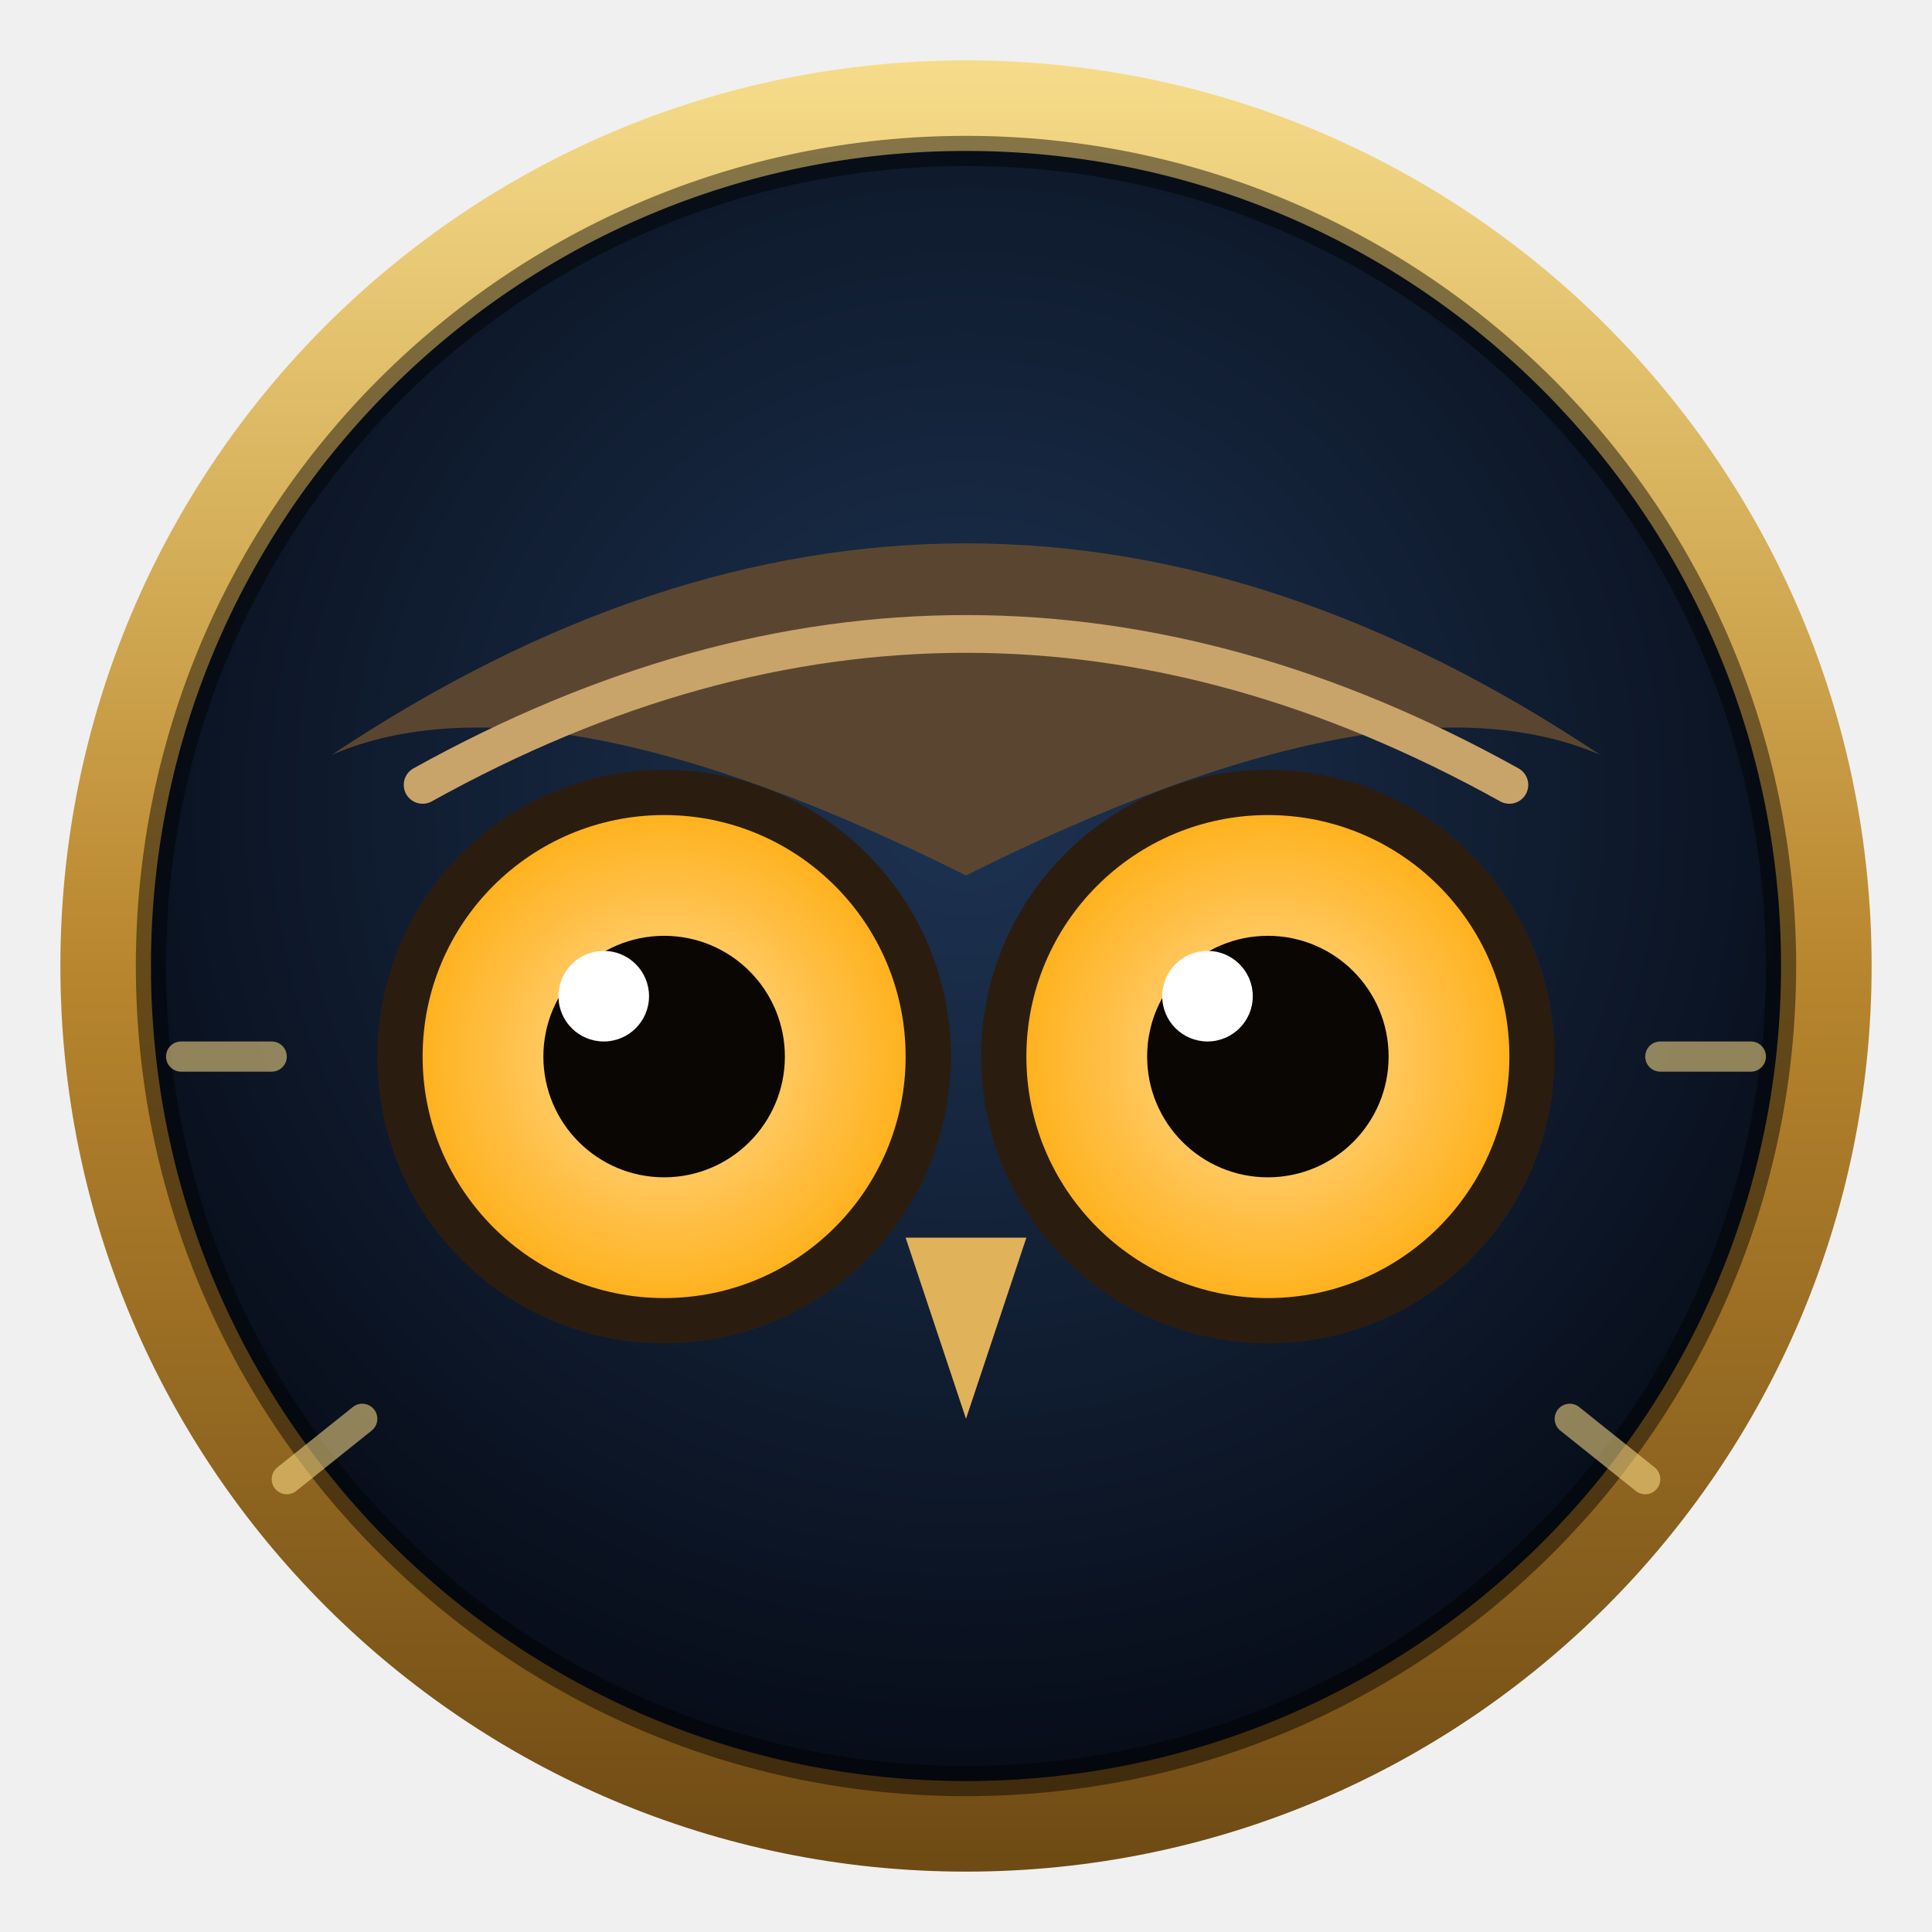
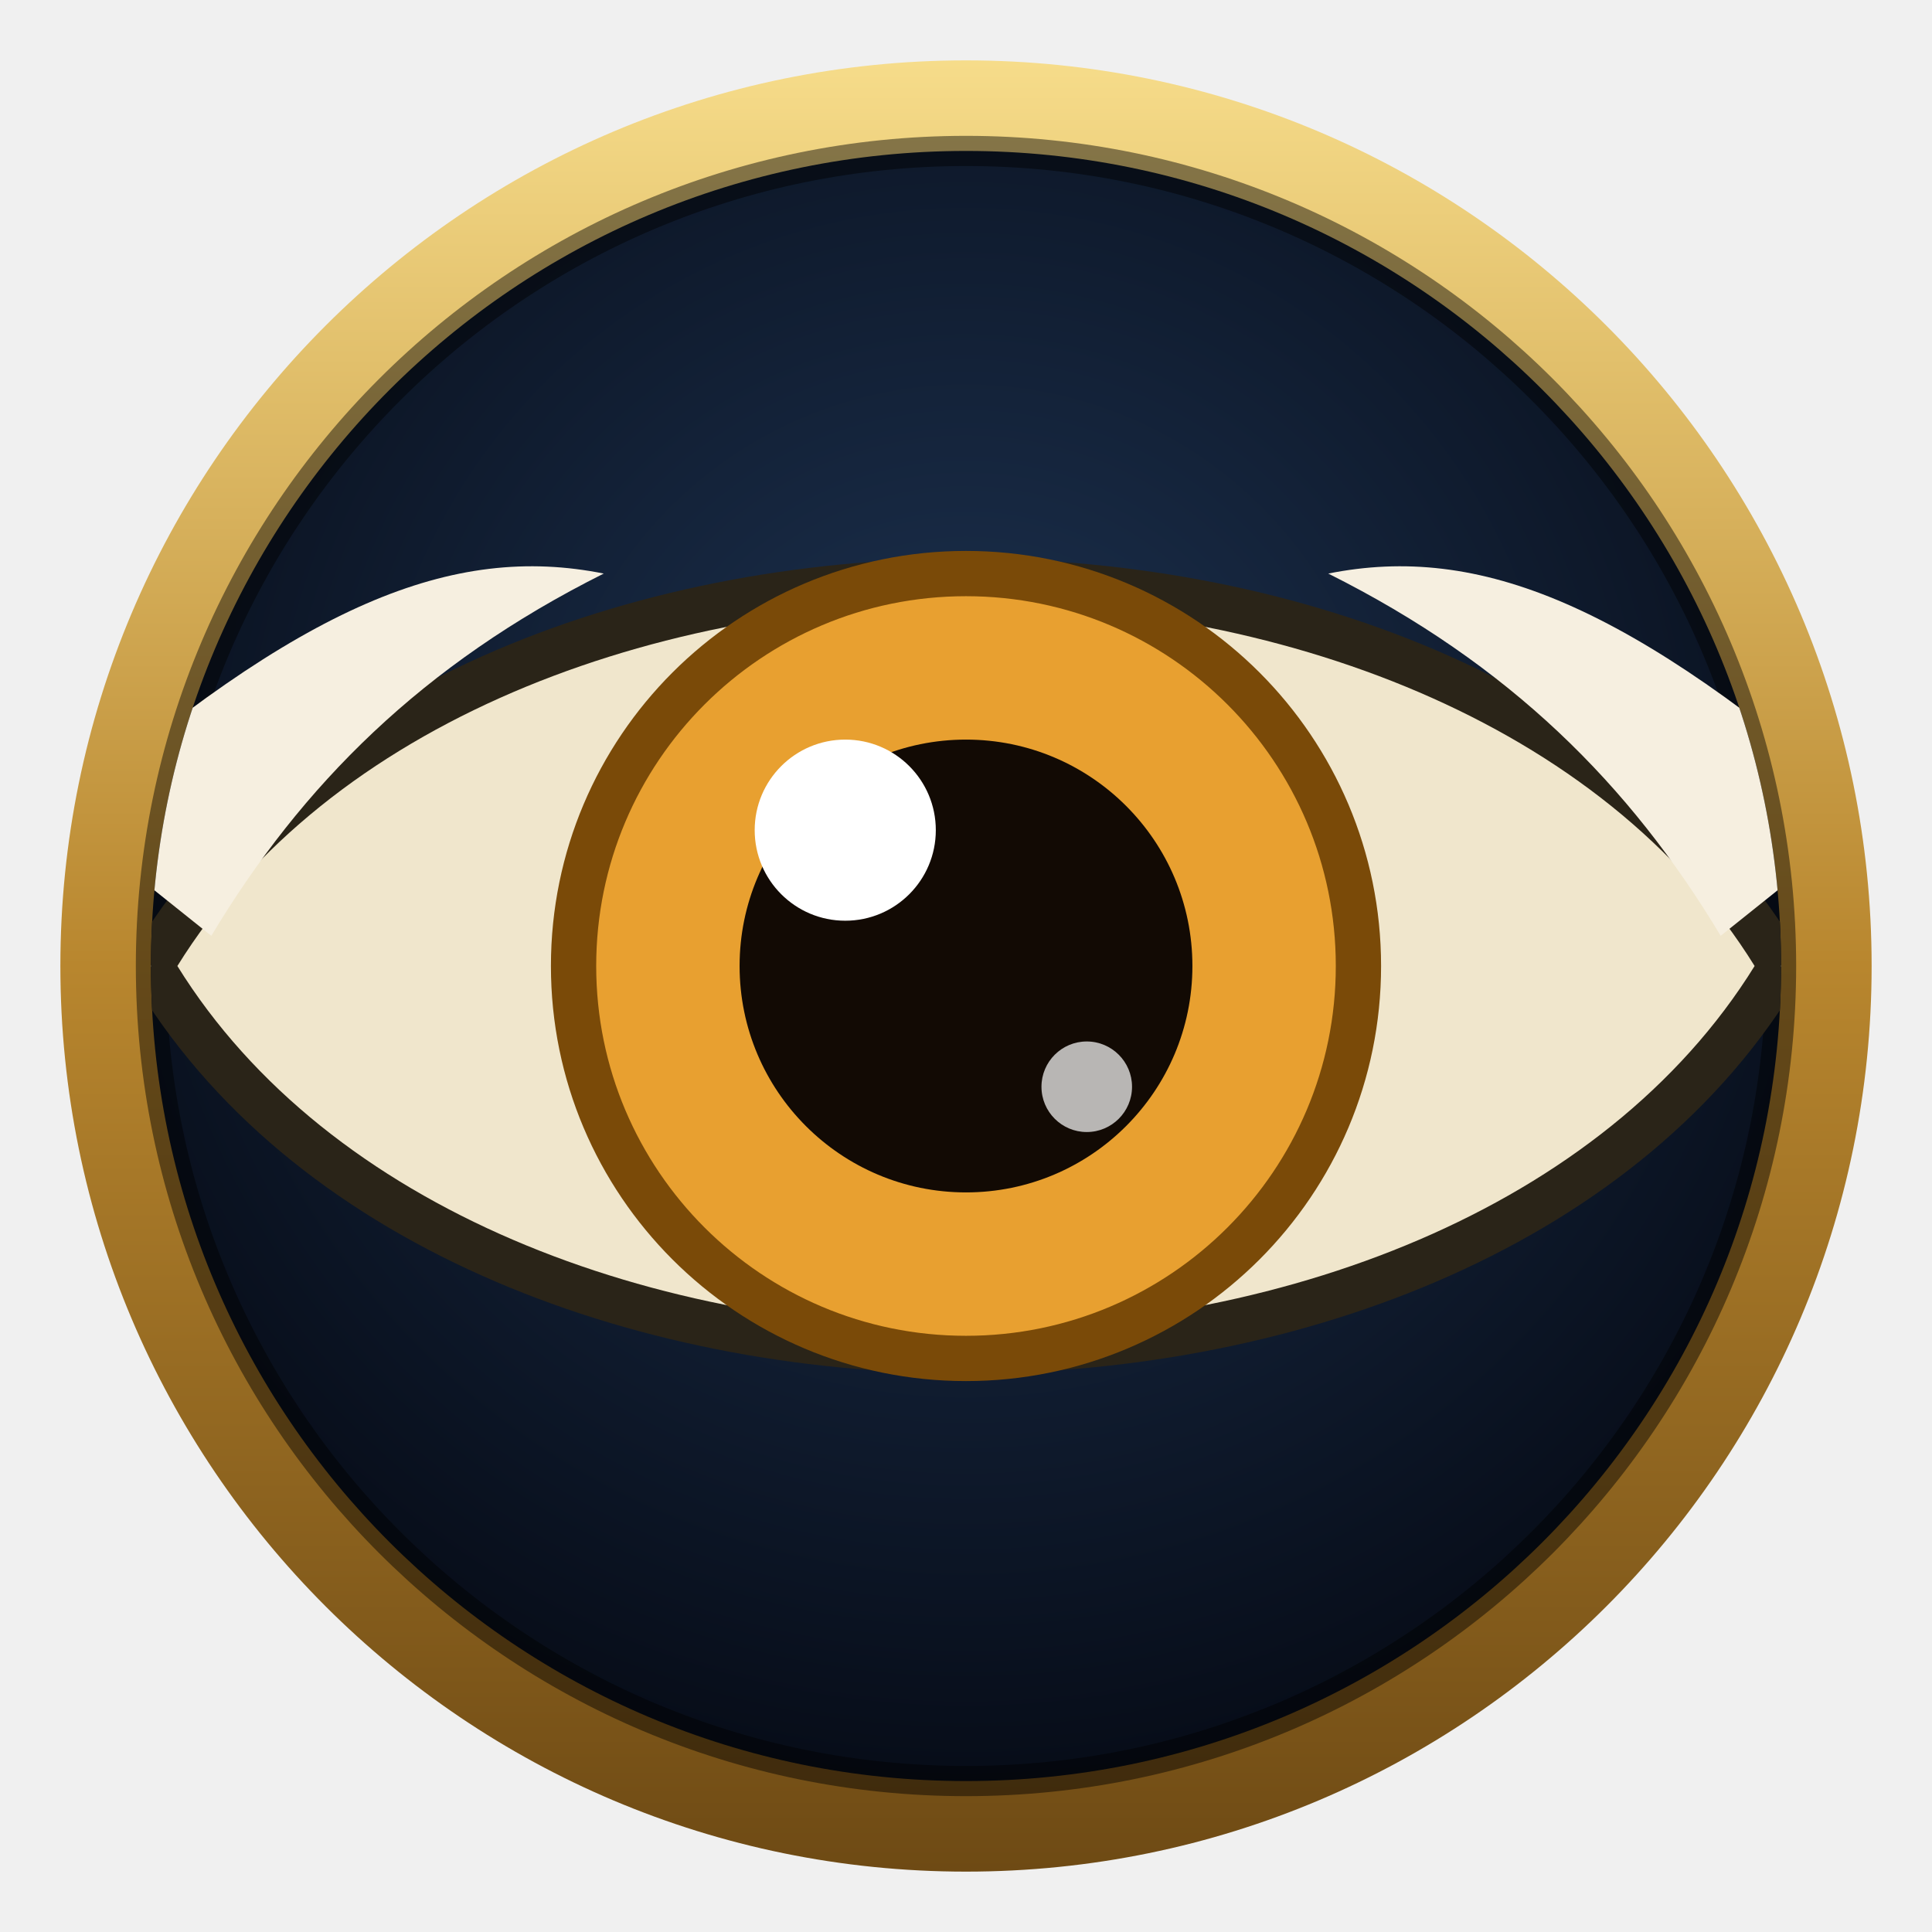
<svg xmlns="http://www.w3.org/2000/svg" width="128" height="128" viewBox="0 0 128 128">
  <defs>
    <radialGradient id="bg" cx="50%" cy="40%" r="62%">
      <stop offset="0" stop-color="#1d3352" />
      <stop offset="1" stop-color="#060b16" />
    </radialGradient>
    <linearGradient id="rim" x1="0" y1="0" x2="0" y2="1">
      <stop offset="0" stop-color="#f6dc8a" />
      <stop offset="0.5" stop-color="#b8862e" />
      <stop offset="1" stop-color="#6e4a14" />
    </linearGradient>
-     <radialGradient id="glow" cx="50%" cy="50%" r="50%">
-       <stop offset="0" stop-color="#ffffff" stop-opacity="0.55" />
-       <stop offset="1" stop-color="#ffffff" stop-opacity="0" />
-     </radialGradient>
+     <clipPath id="cut">
+       <circle cx="64" cy="64" r="54" />
+     </clipPath>
  </defs>
  <circle cx="64" cy="64" r="60" fill="url(#rim)" />
  <circle cx="64" cy="64" r="54" fill="url(#bg)" />
  <circle cx="64" cy="64" r="54" fill="none" stroke="#000" stroke-opacity="0.45" stroke-width="2" />
-   <path d="M22 50 Q64 22 106 50 Q92 44 64 58 Q36 44 22 50Z" fill="#5a4630" />
-   <path d="M28 52 Q64 32 100 52" fill="none" stroke="#c9a46a" stroke-width="2.5" stroke-linecap="round" />
-   <circle cx="44" cy="70" r="19" fill="#2a1d10" />
-   <circle cx="84" cy="70" r="19" fill="#2a1d10" />
-   <circle cx="44" cy="70" r="16" fill="#ffb21f" />
-   <circle cx="84" cy="70" r="16" fill="#ffb21f" />
-   <circle cx="44" cy="70" r="16" fill="url(#glow)" />
-   <circle cx="84" cy="70" r="16" fill="url(#glow)" />
-   <circle cx="44" cy="70" r="8" fill="#0a0604" />
-   <circle cx="84" cy="70" r="8" fill="#0a0604" />
-   <circle cx="40" cy="66" r="3" fill="#fff" />
-   <circle cx="80" cy="66" r="3" fill="#fff" />
-   <path d="M60 82 L64 94 L68 82 Z" fill="#e0b25a" />
-   <g stroke="#ffe08a" stroke-opacity="0.55" stroke-width="2" stroke-linecap="round">
-     <path d="M18 70 h-6" />
-     <path d="M110 70 h6" />
-     <path d="M24 94 l-5 4" />
-     <path d="M104 94 l5 4" />
+   <g clip-path="url(#cut)">
+     <path d="M10 64 C30 30 98 30 118 64 C98 98 30 98 10 64 Z" fill="#f0e6cc" stroke="#2a2418" stroke-width="3" />
+     <path d="M4 54 C20 40 30 36 40 38 C28 44 20 52 14 62 Z M124 54 C108 40 98 36 88 38 C100 44 108 52 114 62 Z" fill="#f6efe0" />
+     <circle cx="64" cy="64" r="26" fill="#e8a030" stroke="#7a4a08" stroke-width="3" />
+     <circle cx="64" cy="64" r="15" fill="#120a04" />
+     <circle cx="56" cy="55" r="6" fill="#fff" />
+     <circle cx="72" cy="72" r="3" fill="#fff" fill-opacity="0.7" />
  </g>
</svg>
